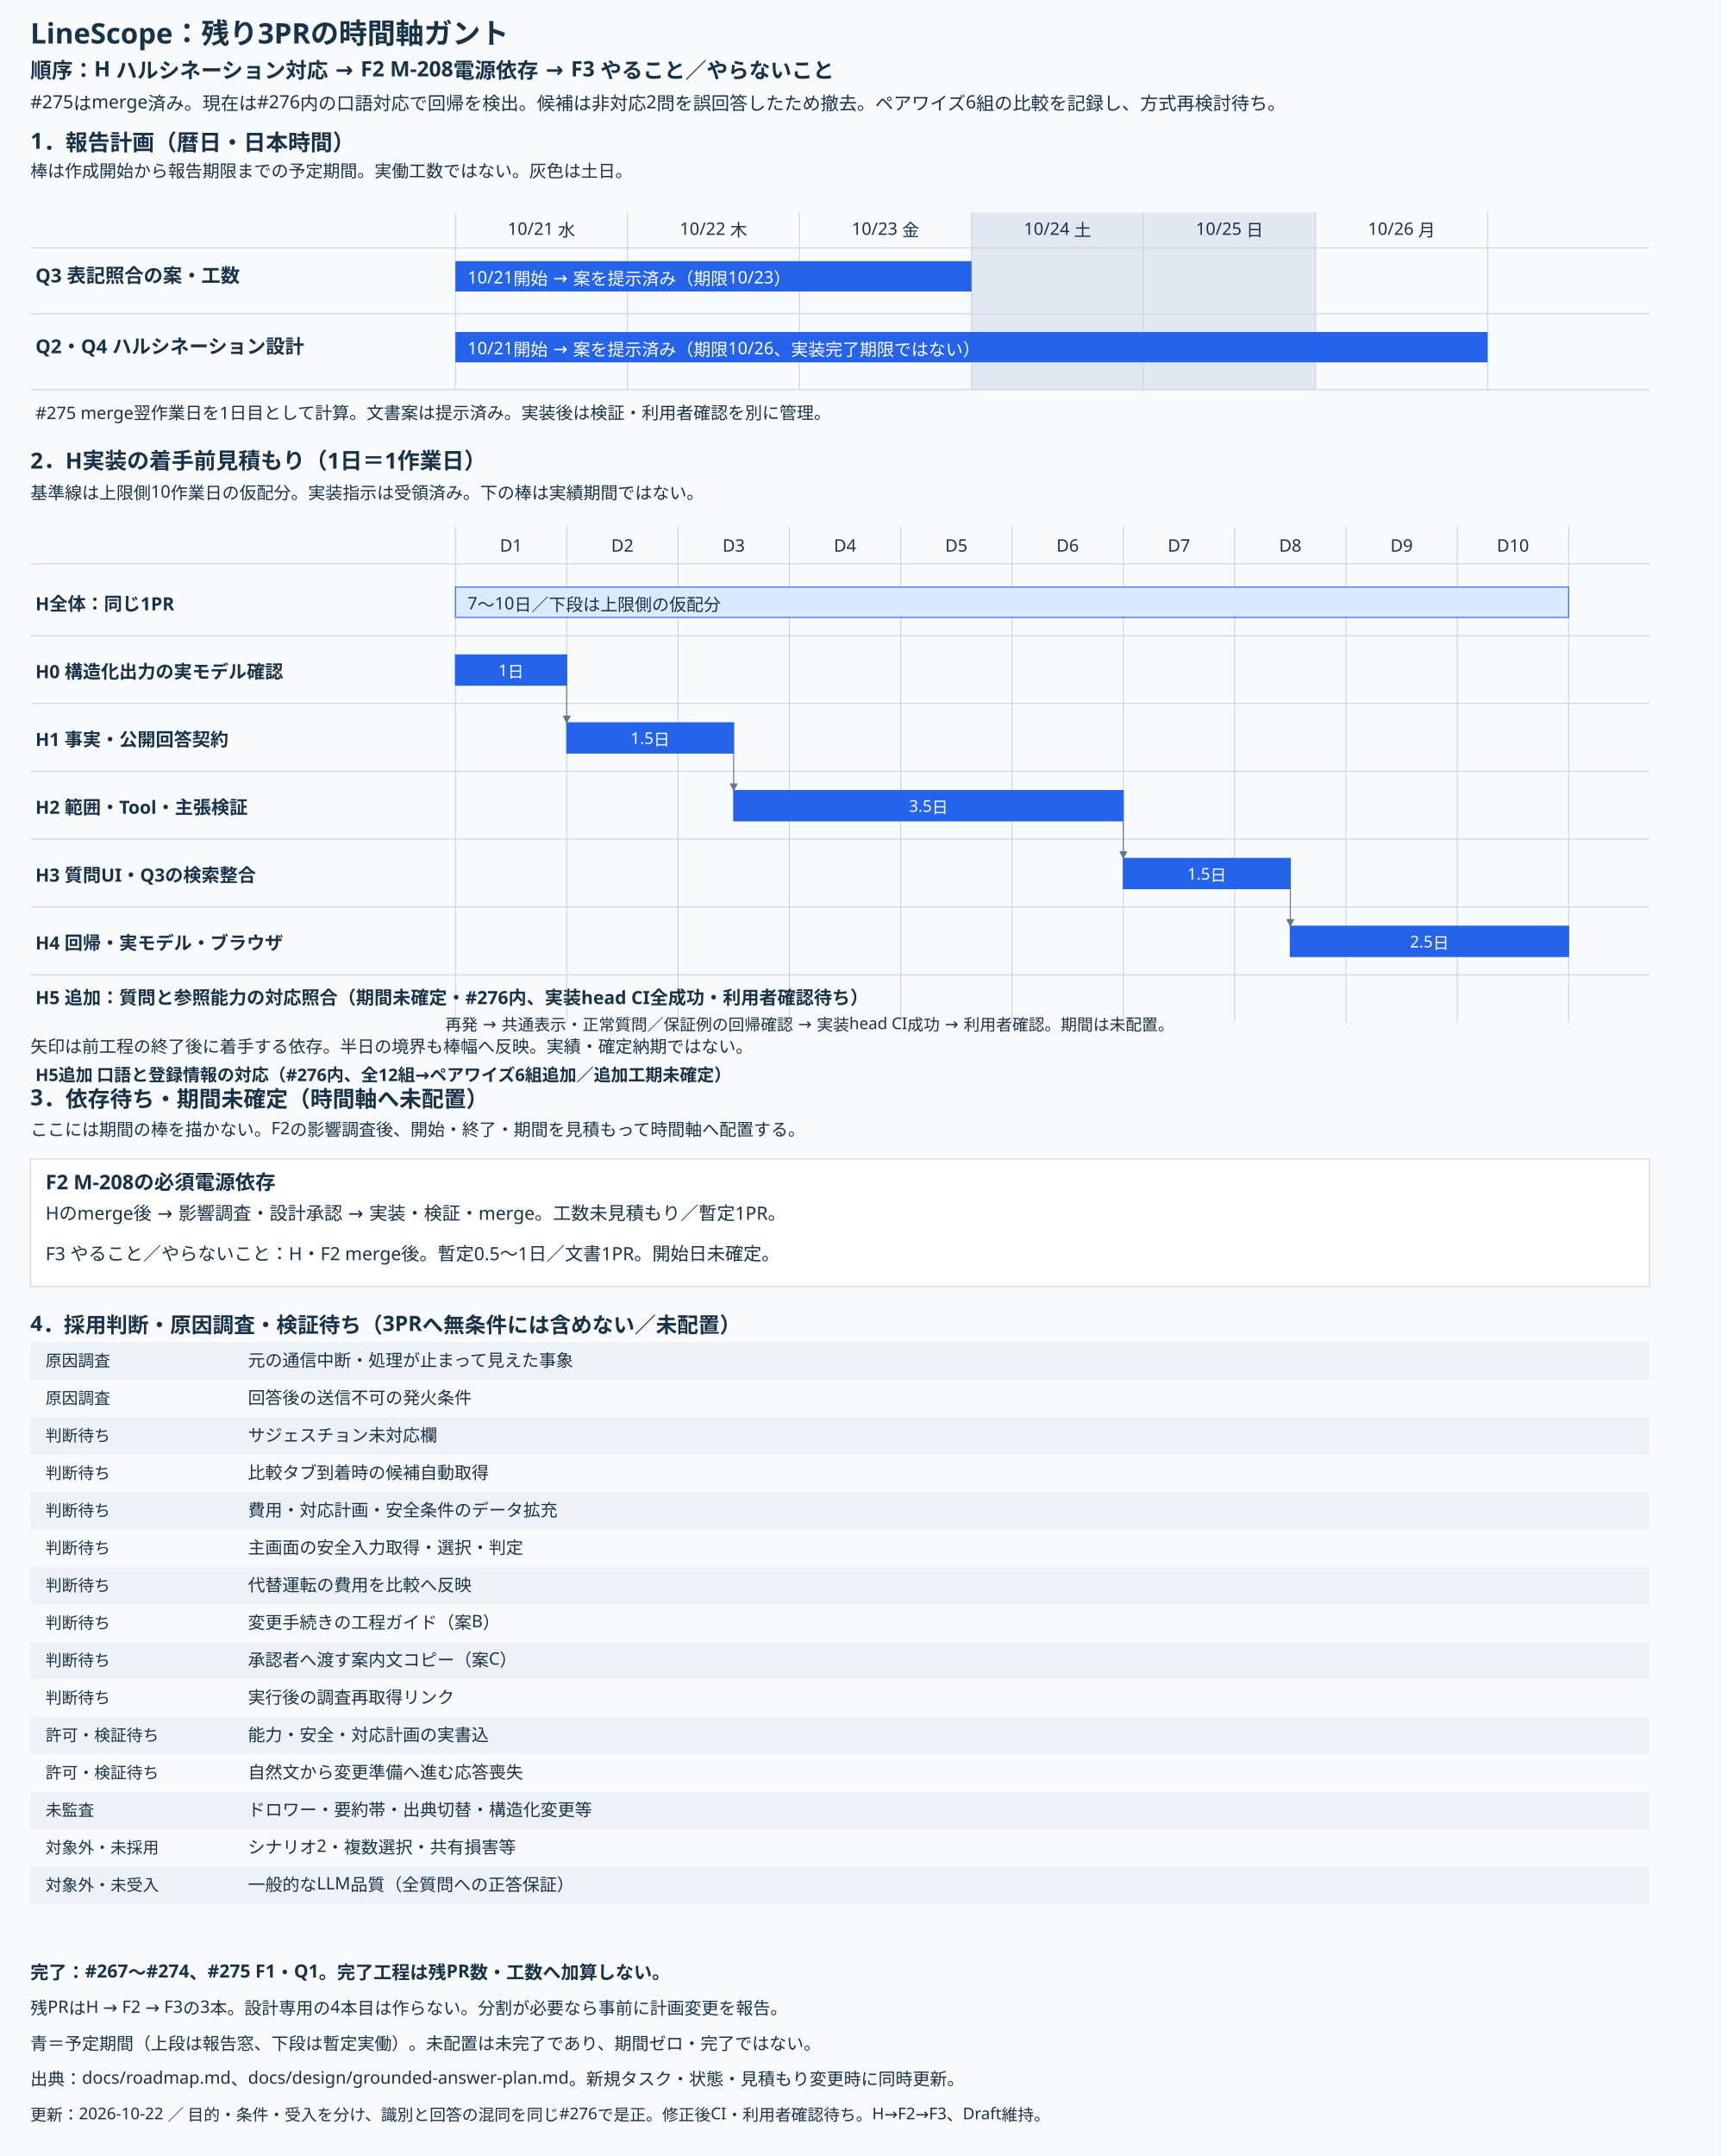
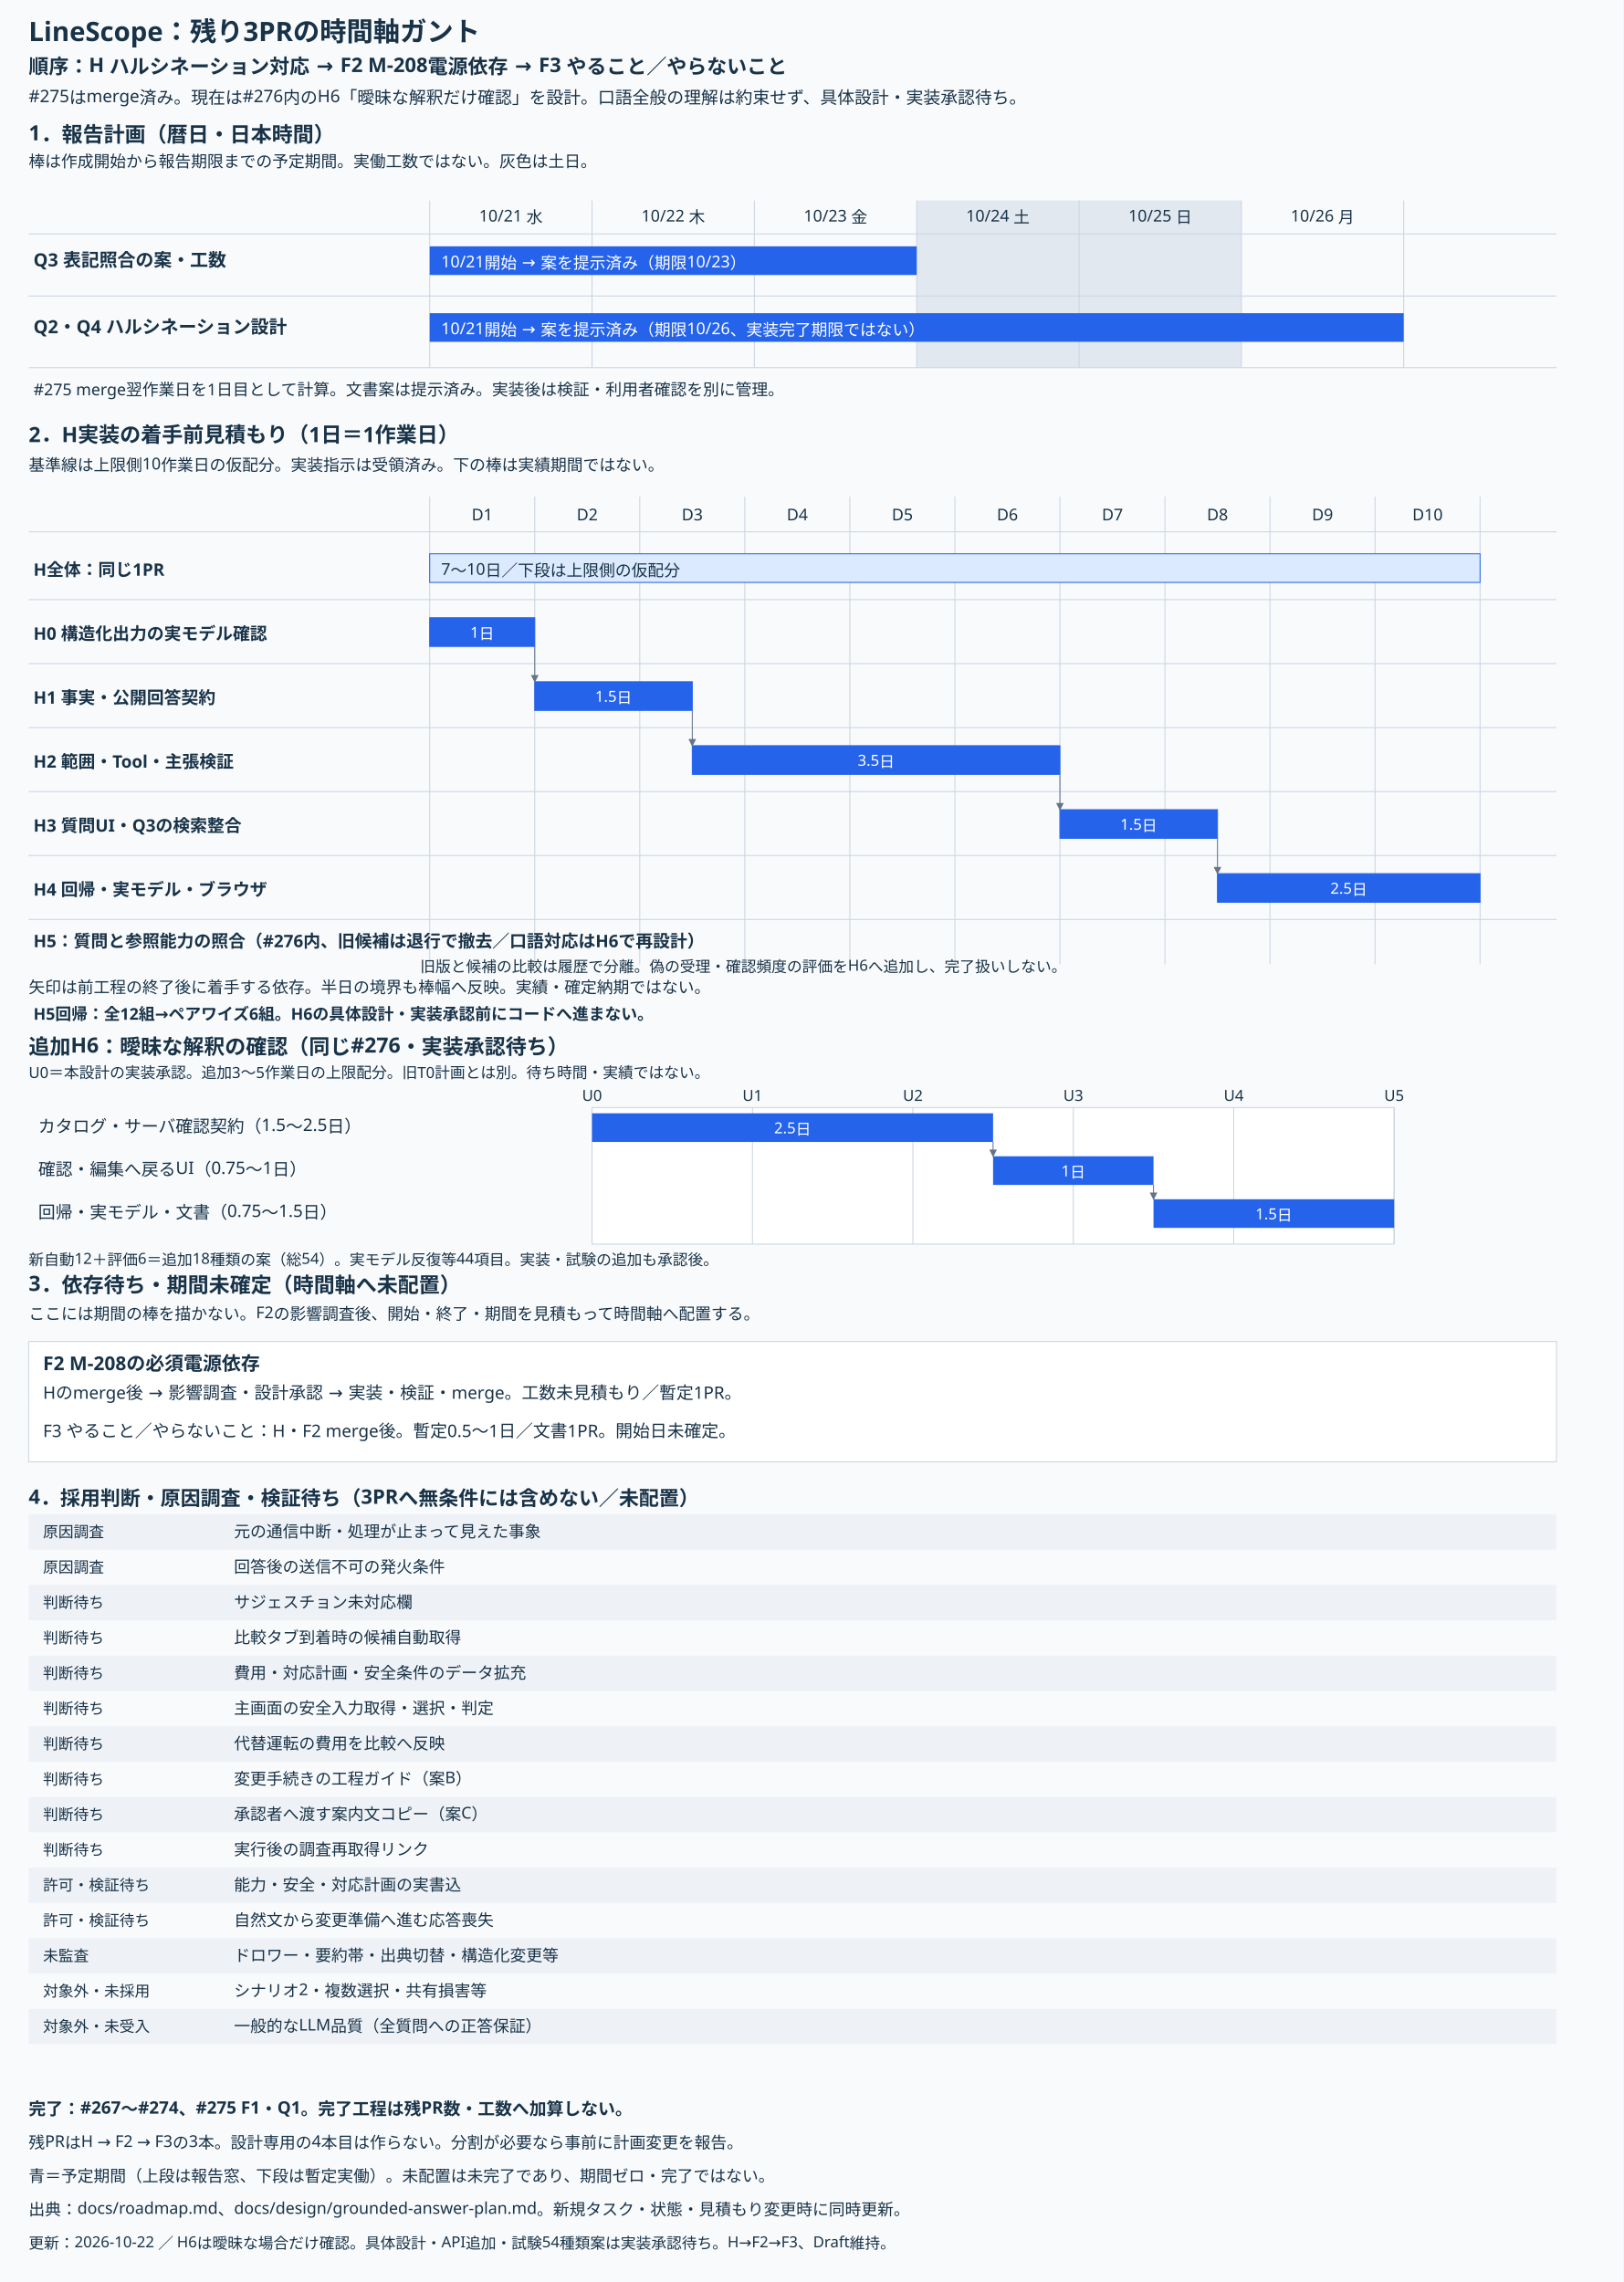
- <svg xmlns="http://www.w3.org/2000/svg" width="1700" height="2130" viewBox="0 0 1700 2130" role="img" aria-labelledby="title desc">
+ <svg xmlns="http://www.w3.org/2000/svg" width="1700" height="2390" viewBox="0 0 1700 2390" role="img" aria-labelledby="title desc">
  <defs>
    <marker id="arrow" markerWidth="8" markerHeight="8" refX="7" refY="4" orient="auto">
      <path d="M0 0L8 4L0 8" fill="#64748b" />
    </marker>
  </defs>
-   <rect width="1700" height="2130" fill="#f8fafc" />
+   <rect width="1700" height="2390" fill="#f8fafc" />
  <g font-family="sans-serif" fill="#183247">
    <text x="30" y="43" font-size="28" font-weight="bold">LineScope：残り3PRの時間軸ガント</text>
    <text x="30" y="77" font-size="21" font-weight="bold">順序：H ハルシネーション対応 → F2 M-208電源依存 → F3 やること／やらないこと</text>
-     <text x="30" y="107" font-size="18">#275はmerge済み。現在は#276内の口語対応で回帰を検出。候補は非対応2問を誤回答したため撤去。ペアワイズ6組の比較を記録し、方式再検討待ち。</text>
+     <text x="30" y="107" font-size="18">#275はmerge済み。現在は#276内のH6「曖昧な解釈だけ確認」を設計。口語全般の理解は約束せず、具体設計・実装承認待ち。</text>
    <text x="30" y="147" font-size="22" font-weight="bold">1．報告計画（暦日・日本時間）</text>
    <text x="30" y="175" font-size="17">棒は作成開始から報告期限までの予定期間。実働工数ではない。灰色は土日。</text>
    <path d="M450 210L450 385" fill="none" stroke="#cbd5e1" />
    <text x="535.0" y="232" font-size="17" text-anchor="middle">10/21 水</text>
    <path d="M620 210L620 385" fill="none" stroke="#cbd5e1" />
    <text x="705.0" y="232" font-size="17" text-anchor="middle">10/22 木</text>
    <path d="M790 210L790 385" fill="none" stroke="#cbd5e1" />
    <text x="875.0" y="232" font-size="17" text-anchor="middle">10/23 金</text>
    <rect x="960" y="210" width="170" height="175" fill="#e2e8f0" />
    <path d="M960 210L960 385" fill="none" stroke="#cbd5e1" />
    <text x="1045.0" y="232" font-size="17" text-anchor="middle">10/24 土</text>
    <rect x="1130" y="210" width="170" height="175" fill="#e2e8f0" />
    <path d="M1130 210L1130 385" fill="none" stroke="#cbd5e1" />
    <text x="1215.0" y="232" font-size="17" text-anchor="middle">10/25 日</text>
    <path d="M1300 210L1300 385" fill="none" stroke="#cbd5e1" />
    <text x="1385.0" y="232" font-size="17" text-anchor="middle">10/26 月</text>
    <path d="M1470 210L1470 385" fill="none" stroke="#cbd5e1" />
    <path d="M30 245L1630 245" fill="none" stroke="#cbd5e1" />
    <path d="M30 310L1630 310" fill="none" stroke="#cbd5e1" />
    <path d="M30 385L1630 385" fill="none" stroke="#cbd5e1" />
    <text x="35" y="279" font-size="19" font-weight="bold">Q3 表記照合の案・工数</text>
    <rect x="450" y="258" width="510" height="30" fill="#2563eb" />
    <text x="462" y="280" font-size="17" fill="white">10/21開始 → 案を提示済み（期限10/23）</text>
    <text x="35" y="349" font-size="19" font-weight="bold">Q2・Q4 ハルシネーション設計</text>
    <rect x="450" y="328" width="1020" height="30" fill="#2563eb" />
    <text x="462" y="350" font-size="17" fill="white">10/21開始 → 案を提示済み（期限10/26、実装完了期限ではない）</text>
    <text x="35" y="414" font-size="17">#275 merge翌作業日を1日目として計算。文書案は提示済み。実装後は検証・利用者確認を別に管理。</text>
    <text x="30" y="463" font-size="22" font-weight="bold">2．H実装の着手前見積もり（1日＝1作業日）</text>
    <text x="30" y="493" font-size="17">基準線は上限側10作業日の仮配分。実装指示は受領済み。下の棒は実績期間ではない。</text>
    <path d="M450 520L450 1010" fill="none" stroke="#cbd5e1" />
    <path d="M560 520L560 1010" fill="none" stroke="#cbd5e1" />
    <path d="M670 520L670 1010" fill="none" stroke="#cbd5e1" />
    <path d="M780 520L780 1010" fill="none" stroke="#cbd5e1" />
    <path d="M890 520L890 1010" fill="none" stroke="#cbd5e1" />
    <path d="M1000 520L1000 1010" fill="none" stroke="#cbd5e1" />
    <path d="M1110 520L1110 1010" fill="none" stroke="#cbd5e1" />
    <path d="M1220 520L1220 1010" fill="none" stroke="#cbd5e1" />
    <path d="M1330 520L1330 1010" fill="none" stroke="#cbd5e1" />
    <path d="M1440 520L1440 1010" fill="none" stroke="#cbd5e1" />
    <path d="M1550 520L1550 1010" fill="none" stroke="#cbd5e1" />
    <text x="505.0" y="545" font-size="17" text-anchor="middle">D1</text>
    <text x="615.0" y="545" font-size="17" text-anchor="middle">D2</text>
    <text x="725.0" y="545" font-size="17" text-anchor="middle">D3</text>
    <text x="835.0" y="545" font-size="17" text-anchor="middle">D4</text>
    <text x="945.0" y="545" font-size="17" text-anchor="middle">D5</text>
    <text x="1055.0" y="545" font-size="17" text-anchor="middle">D6</text>
    <text x="1165.0" y="545" font-size="17" text-anchor="middle">D7</text>
    <text x="1275.0" y="545" font-size="17" text-anchor="middle">D8</text>
    <text x="1385.0" y="545" font-size="17" text-anchor="middle">D9</text>
    <text x="1495.0" y="545" font-size="17" text-anchor="middle">D10</text>
    <path d="M30 557L1630 557" fill="none" stroke="#cbd5e1" />
    <text x="35" y="603" font-size="18" font-weight="bold">H全体：同じ1PR</text>
    <rect x="450" y="580" width="1100" height="30" fill="#dbeafe" stroke="#2563eb" />
    <text x="462" y="602" font-size="17">7〜10日／下段は上限側の仮配分</text>
    <path d="M30 628L1630 628" fill="none" stroke="#cbd5e1" />
    <text x="35" y="670" font-size="18" font-weight="bold">H0 構造化出力の実モデル確認</text>
    <rect x="450" y="647" width="110" height="30" fill="#2563eb" stroke="#2563eb" />
    <text x="505.0" y="668" font-size="16" fill="white" text-anchor="middle">1日</text>
    <path d="M30 695L1630 695" fill="none" stroke="#cbd5e1" />
    <text x="35" y="737" font-size="18" font-weight="bold">H1 事実・公開回答契約</text>
    <rect x="560" y="714" width="165.0" height="30" fill="#2563eb" stroke="#2563eb" />
    <text x="642.5" y="735" font-size="16" fill="white" text-anchor="middle">1.5日</text>
    <path d="M560 677V706H560V714" fill="none" stroke="#64748b" marker-end="url(#arrow)" />
    <path d="M30 762L1630 762" fill="none" stroke="#cbd5e1" />
    <text x="35" y="804" font-size="18" font-weight="bold">H2 範囲・Tool・主張検証</text>
    <rect x="725.0" y="781" width="385.0" height="30" fill="#2563eb" stroke="#2563eb" />
    <text x="917.5" y="802" font-size="16" fill="white" text-anchor="middle">3.5日</text>
    <path d="M725.0 744V773H725.0V781" fill="none" stroke="#64748b" marker-end="url(#arrow)" />
    <path d="M30 829L1630 829" fill="none" stroke="#cbd5e1" />
    <text x="35" y="871" font-size="18" font-weight="bold">H3 質問UI・Q3の検索整合</text>
    <rect x="1110" y="848" width="165.0" height="30" fill="#2563eb" stroke="#2563eb" />
    <text x="1192.5" y="869" font-size="16" fill="white" text-anchor="middle">1.5日</text>
    <path d="M1110.0 811V840H1110V848" fill="none" stroke="#64748b" marker-end="url(#arrow)" />
    <path d="M30 896L1630 896" fill="none" stroke="#cbd5e1" />
    <text x="35" y="938" font-size="18" font-weight="bold">H4 回帰・実モデル・ブラウザ</text>
    <rect x="1275.0" y="915" width="275.0" height="30" fill="#2563eb" stroke="#2563eb" />
    <text x="1412.5" y="936" font-size="16" fill="white" text-anchor="middle">2.5日</text>
    <path d="M1275.0 878V907H1275.0V915" fill="none" stroke="#64748b" marker-end="url(#arrow)" />
    <path d="M30 963L1630 963" fill="none" stroke="#cbd5e1" />
-     <text x="35" y="992" font-size="18" font-weight="bold">H5 追加：質問と参照能力の対応照合（期間未確定・#276内、実装head CI全成功・利用者確認待ち）</text>
-     <text x="440" y="1018" font-size="16">再発 → 共通表示・正常質問／保証例の回帰確認 → 実装head CI成功 → 利用者確認。期間は未配置。</text>
+     <text x="35" y="992" font-size="18" font-weight="bold">H5：質問と参照能力の照合（#276内、旧候補は退行で撤去／口語対応はH6で再設計）</text>
+     <text x="440" y="1018" font-size="16">旧版と候補の比較は履歴で分離。偽の受理・確認頻度の評価をH6へ追加し、完了扱いしない。</text>
    <text x="30" y="1040" font-size="17">矢印は前工程の終了後に着手する依存。半日の境界も棒幅へ反映。実績・確定納期ではない。</text>
-     <text x="35" y="1068" font-size="17" font-weight="bold">H5追加 口語と登録情報の対応（#276内、全12組→ペアワイズ6組追加／追加工期未確定）</text>
-     <text x="30" y="1092" font-size="22" font-weight="bold">3．依存待ち・期間未確定（時間軸へ未配置）</text>
-     <text x="30" y="1122" font-size="17">ここには期間の棒を描かない。F2の影響調査後、開始・終了・期間を見積もって時間軸へ配置する。</text>
-     <rect x="30" y="1145" width="1600" height="126" fill="white" stroke="#cbd5e1" />
-     <text x="45" y="1175" font-size="20" font-weight="bold">F2 M-208の必須電源依存</text>
-     <text x="45" y="1205" font-size="18">Hのmerge後 → 影響調査・設計承認 → 実装・検証・merge。工数未見積もり／暫定1PR。</text>
-     <text x="45" y="1245" font-size="18">F3 やること／やらないこと：H・F2 merge後。暫定0.5〜1日／文書1PR。開始日未確定。</text>
-     <text x="30" y="1315" font-size="21" font-weight="bold">4．採用判断・原因調査・検証待ち（3PRへ無条件には含めない／未配置）</text>
-     <rect x="30" y="1326" width="1600" height="37" fill="#eef2f7" />
-     <text x="45" y="1350" font-size="16">原因調査</text>
-     <text x="245" y="1350" font-size="17">元の通信中断・処理が止まって見えた事象</text>
-     <text x="45" y="1387" font-size="16">原因調査</text>
-     <text x="245" y="1387" font-size="17">回答後の送信不可の発火条件</text>
-     <rect x="30" y="1400" width="1600" height="37" fill="#eef2f7" />
-     <text x="45" y="1424" font-size="16">判断待ち</text>
-     <text x="245" y="1424" font-size="17">サジェスチョン未対応欄</text>
-     <text x="45" y="1461" font-size="16">判断待ち</text>
-     <text x="245" y="1461" font-size="17">比較タブ到着時の候補自動取得</text>
-     <rect x="30" y="1474" width="1600" height="37" fill="#eef2f7" />
-     <text x="45" y="1498" font-size="16">判断待ち</text>
-     <text x="245" y="1498" font-size="17">費用・対応計画・安全条件のデータ拡充</text>
-     <text x="45" y="1535" font-size="16">判断待ち</text>
-     <text x="245" y="1535" font-size="17">主画面の安全入力取得・選択・判定</text>
-     <rect x="30" y="1548" width="1600" height="37" fill="#eef2f7" />
-     <text x="45" y="1572" font-size="16">判断待ち</text>
-     <text x="245" y="1572" font-size="17">代替運転の費用を比較へ反映</text>
-     <text x="45" y="1609" font-size="16">判断待ち</text>
-     <text x="245" y="1609" font-size="17">変更手続きの工程ガイド（案B）</text>
-     <rect x="30" y="1622" width="1600" height="37" fill="#eef2f7" />
-     <text x="45" y="1646" font-size="16">判断待ち</text>
-     <text x="245" y="1646" font-size="17">承認者へ渡す案内文コピー（案C）</text>
-     <text x="45" y="1683" font-size="16">判断待ち</text>
-     <text x="245" y="1683" font-size="17">実行後の調査再取得リンク</text>
-     <rect x="30" y="1696" width="1600" height="37" fill="#eef2f7" />
-     <text x="45" y="1720" font-size="16">許可・検証待ち</text>
-     <text x="245" y="1720" font-size="17">能力・安全・対応計画の実書込</text>
-     <text x="45" y="1757" font-size="16">許可・検証待ち</text>
-     <text x="245" y="1757" font-size="17">自然文から変更準備へ進む応答喪失</text>
-     <rect x="30" y="1770" width="1600" height="37" fill="#eef2f7" />
-     <text x="45" y="1794" font-size="16">未監査</text>
-     <text x="245" y="1794" font-size="17">ドロワー・要約帯・出典切替・構造化変更等</text>
-     <text x="45" y="1831" font-size="16">対象外・未採用</text>
-     <text x="245" y="1831" font-size="17">シナリオ2・複数選択・共有損害等</text>
-     <rect x="30" y="1844" width="1600" height="37" fill="#eef2f7" />
-     <text x="45" y="1868" font-size="16">対象外・未受入</text>
-     <text x="245" y="1868" font-size="17">一般的なLLM品質（全質問への正答保証）</text>
-     <text x="30" y="1955" font-size="18" font-weight="bold">完了：#267〜#274、#275 F1・Q1。完了工程は残PR数・工数へ加算しない。</text>
-     <text x="30" y="1990" font-size="17">残PRはH → F2 → F3の3本。設計専用の4本目は作らない。分割が必要なら事前に計画変更を報告。</text>
-     <text x="30" y="2025" font-size="17">青＝予定期間（上段は報告窓、下段は暫定実働）。未配置は未完了であり、期間ゼロ・完了ではない。</text>
-     <text x="30" y="2060" font-size="17">出典：docs/roadmap.md、docs/design/grounded-answer-plan.md。新規タスク・状態・見積もり変更時に同時更新。</text>
-     <text x="30" y="2095" font-size="16">更新：2026-10-22 ／ 目的・条件・受入を分け、識別と回答の混同を同じ#276で是正。修正後CI・利用者確認待ち。H→F2→F3、Draft維持。</text>
+     <text x="35" y="1068" font-size="17" font-weight="bold">H5回帰：全12組→ペアワイズ6組。H6の具体設計・実装承認前にコードへ進まない。</text>
+     <text x="30" y="1104" font-size="22" font-weight="bold">追加H6：曖昧な解釈の確認（同じ#276・実装承認待ち）</text>
+     <text x="30" y="1129" font-size="16">U0＝本設計の実装承認。追加3〜5作業日の上限配分。旧T0計画とは別。待ち時間・実績ではない。</text>
+     <rect x="620" y="1160" width="840" height="143" fill="white" stroke="#cbd5e1" />
+     <path d="M620 1160V1303M788 1160V1303M956 1160V1303M1124 1160V1303M1292 1160V1303M1460 1160V1303" fill="none" stroke="#cbd5e1" />
+     <text x="620" y="1153" font-size="16" text-anchor="middle">U0</text>
+     <text x="788" y="1153" font-size="16" text-anchor="middle">U1</text>
+     <text x="956" y="1153" font-size="16" text-anchor="middle">U2</text>
+     <text x="1124" y="1153" font-size="16" text-anchor="middle">U3</text>
+     <text x="1292" y="1153" font-size="16" text-anchor="middle">U4</text>
+     <text x="1460" y="1153" font-size="16" text-anchor="middle">U5</text>
+     <text x="40" y="1186" font-size="18">カタログ・サーバ確認契約（1.5〜2.5日）</text>
+     <rect x="620" y="1166" width="420" height="30" fill="#2563eb" />
+     <text x="830" y="1187" font-size="16" fill="white" text-anchor="middle">2.5日</text>
+     <text x="40" y="1231" font-size="18">確認・編集へ戻るUI（0.75〜1日）</text>
+     <rect x="1040" y="1211" width="168" height="30" fill="#2563eb" />
+     <text x="1124" y="1232" font-size="16" fill="white" text-anchor="middle">1日</text>
+     <path d="M1040 1196V1204H1040V1211" fill="none" stroke="#64748b" marker-end="url(#arrow)" />
+     <text x="40" y="1276" font-size="18">回帰・実モデル・文書（0.75〜1.5日）</text>
+     <rect x="1208" y="1256" width="252" height="30" fill="#2563eb" />
+     <text x="1334" y="1277" font-size="16" fill="white" text-anchor="middle">1.5日</text>
+     <path d="M1208 1241V1249H1208V1256" fill="none" stroke="#64748b" marker-end="url(#arrow)" />
+     <text x="30" y="1325" font-size="16">新自動12＋評価6＝追加18種類の案（総54）。実モデル反復等44項目。実装・試験の追加も承認後。</text>
+     <g transform="translate(0 260)">
+       <text x="30" y="1092" font-size="22" font-weight="bold">3．依存待ち・期間未確定（時間軸へ未配置）</text>
+       <text x="30" y="1122" font-size="17">ここには期間の棒を描かない。F2の影響調査後、開始・終了・期間を見積もって時間軸へ配置する。</text>
+       <rect x="30" y="1145" width="1600" height="126" fill="white" stroke="#cbd5e1" />
+       <text x="45" y="1175" font-size="20" font-weight="bold">F2 M-208の必須電源依存</text>
+       <text x="45" y="1205" font-size="18">Hのmerge後 → 影響調査・設計承認 → 実装・検証・merge。工数未見積もり／暫定1PR。</text>
+       <text x="45" y="1245" font-size="18">F3 やること／やらないこと：H・F2 merge後。暫定0.5〜1日／文書1PR。開始日未確定。</text>
+       <text x="30" y="1315" font-size="21" font-weight="bold">4．採用判断・原因調査・検証待ち（3PRへ無条件には含めない／未配置）</text>
+       <rect x="30" y="1326" width="1600" height="37" fill="#eef2f7" />
+       <text x="45" y="1350" font-size="16">原因調査</text>
+       <text x="245" y="1350" font-size="17">元の通信中断・処理が止まって見えた事象</text>
+       <text x="45" y="1387" font-size="16">原因調査</text>
+       <text x="245" y="1387" font-size="17">回答後の送信不可の発火条件</text>
+       <rect x="30" y="1400" width="1600" height="37" fill="#eef2f7" />
+       <text x="45" y="1424" font-size="16">判断待ち</text>
+       <text x="245" y="1424" font-size="17">サジェスチョン未対応欄</text>
+       <text x="45" y="1461" font-size="16">判断待ち</text>
+       <text x="245" y="1461" font-size="17">比較タブ到着時の候補自動取得</text>
+       <rect x="30" y="1474" width="1600" height="37" fill="#eef2f7" />
+       <text x="45" y="1498" font-size="16">判断待ち</text>
+       <text x="245" y="1498" font-size="17">費用・対応計画・安全条件のデータ拡充</text>
+       <text x="45" y="1535" font-size="16">判断待ち</text>
+       <text x="245" y="1535" font-size="17">主画面の安全入力取得・選択・判定</text>
+       <rect x="30" y="1548" width="1600" height="37" fill="#eef2f7" />
+       <text x="45" y="1572" font-size="16">判断待ち</text>
+       <text x="245" y="1572" font-size="17">代替運転の費用を比較へ反映</text>
+       <text x="45" y="1609" font-size="16">判断待ち</text>
+       <text x="245" y="1609" font-size="17">変更手続きの工程ガイド（案B）</text>
+       <rect x="30" y="1622" width="1600" height="37" fill="#eef2f7" />
+       <text x="45" y="1646" font-size="16">判断待ち</text>
+       <text x="245" y="1646" font-size="17">承認者へ渡す案内文コピー（案C）</text>
+       <text x="45" y="1683" font-size="16">判断待ち</text>
+       <text x="245" y="1683" font-size="17">実行後の調査再取得リンク</text>
+       <rect x="30" y="1696" width="1600" height="37" fill="#eef2f7" />
+       <text x="45" y="1720" font-size="16">許可・検証待ち</text>
+       <text x="245" y="1720" font-size="17">能力・安全・対応計画の実書込</text>
+       <text x="45" y="1757" font-size="16">許可・検証待ち</text>
+       <text x="245" y="1757" font-size="17">自然文から変更準備へ進む応答喪失</text>
+       <rect x="30" y="1770" width="1600" height="37" fill="#eef2f7" />
+       <text x="45" y="1794" font-size="16">未監査</text>
+       <text x="245" y="1794" font-size="17">ドロワー・要約帯・出典切替・構造化変更等</text>
+       <text x="45" y="1831" font-size="16">対象外・未採用</text>
+       <text x="245" y="1831" font-size="17">シナリオ2・複数選択・共有損害等</text>
+       <rect x="30" y="1844" width="1600" height="37" fill="#eef2f7" />
+       <text x="45" y="1868" font-size="16">対象外・未受入</text>
+       <text x="245" y="1868" font-size="17">一般的なLLM品質（全質問への正答保証）</text>
+       <text x="30" y="1955" font-size="18" font-weight="bold">完了：#267〜#274、#275 F1・Q1。完了工程は残PR数・工数へ加算しない。</text>
+       <text x="30" y="1990" font-size="17">残PRはH → F2 → F3の3本。設計専用の4本目は作らない。分割が必要なら事前に計画変更を報告。</text>
+       <text x="30" y="2025" font-size="17">青＝予定期間（上段は報告窓、下段は暫定実働）。未配置は未完了であり、期間ゼロ・完了ではない。</text>
+       <text x="30" y="2060" font-size="17">出典：docs/roadmap.md、docs/design/grounded-answer-plan.md。新規タスク・状態・見積もり変更時に同時更新。</text>
+       <text x="30" y="2095" font-size="16">更新：2026-10-22 ／ H6は曖昧な場合だけ確認。具体設計・API追加・試験54種類案は実装承認待ち。H→F2→F3、Draft維持。</text>
+     </g>
  </g>
</svg>
